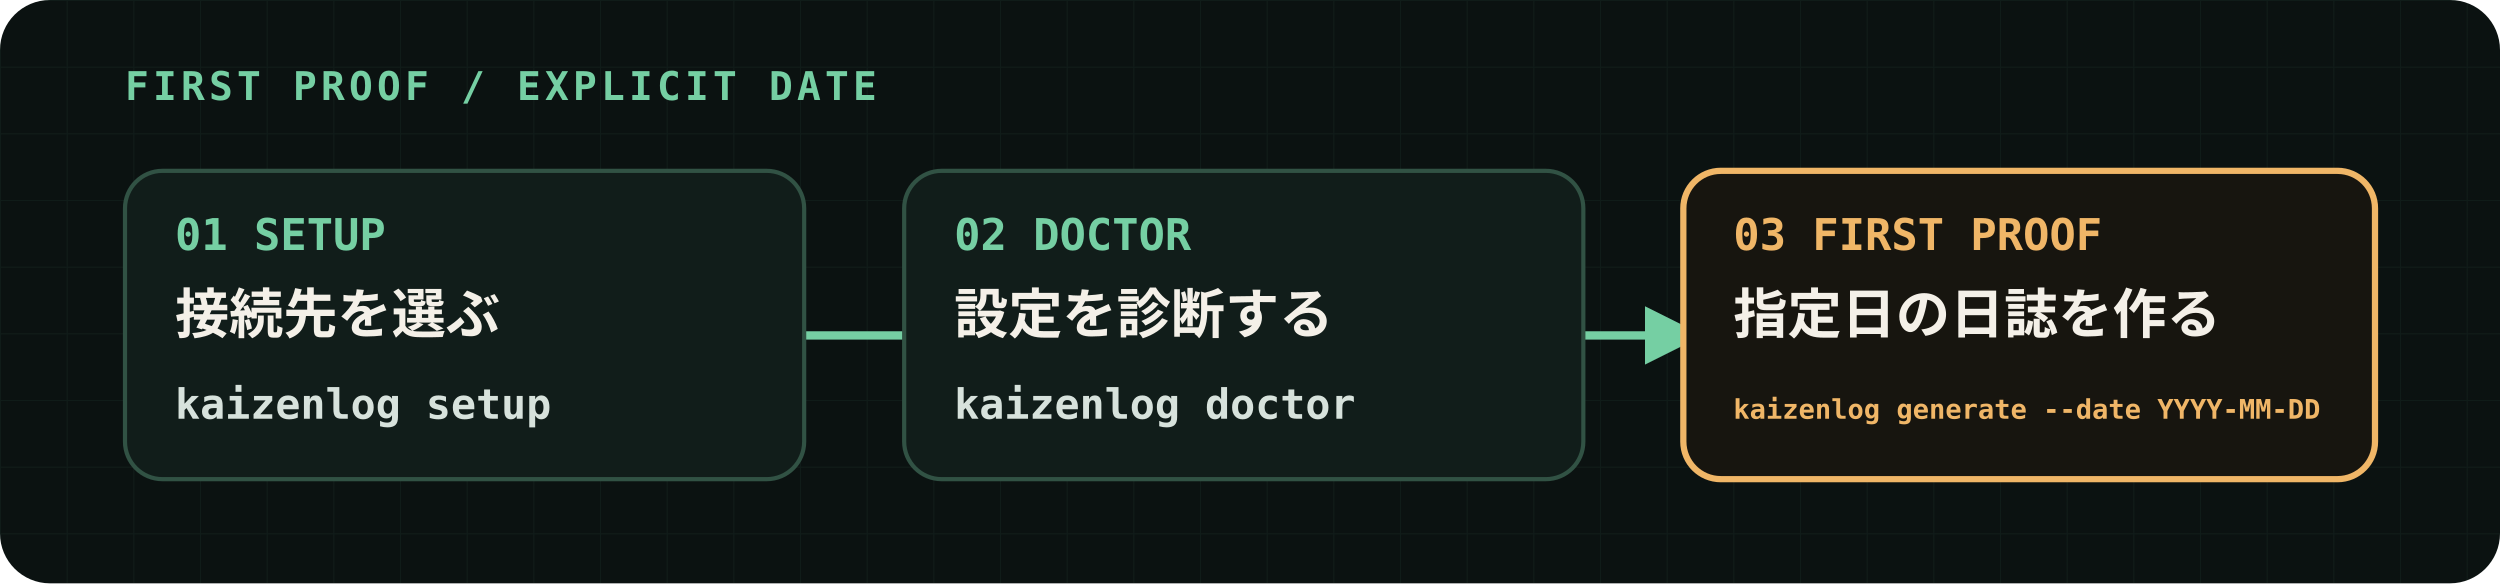
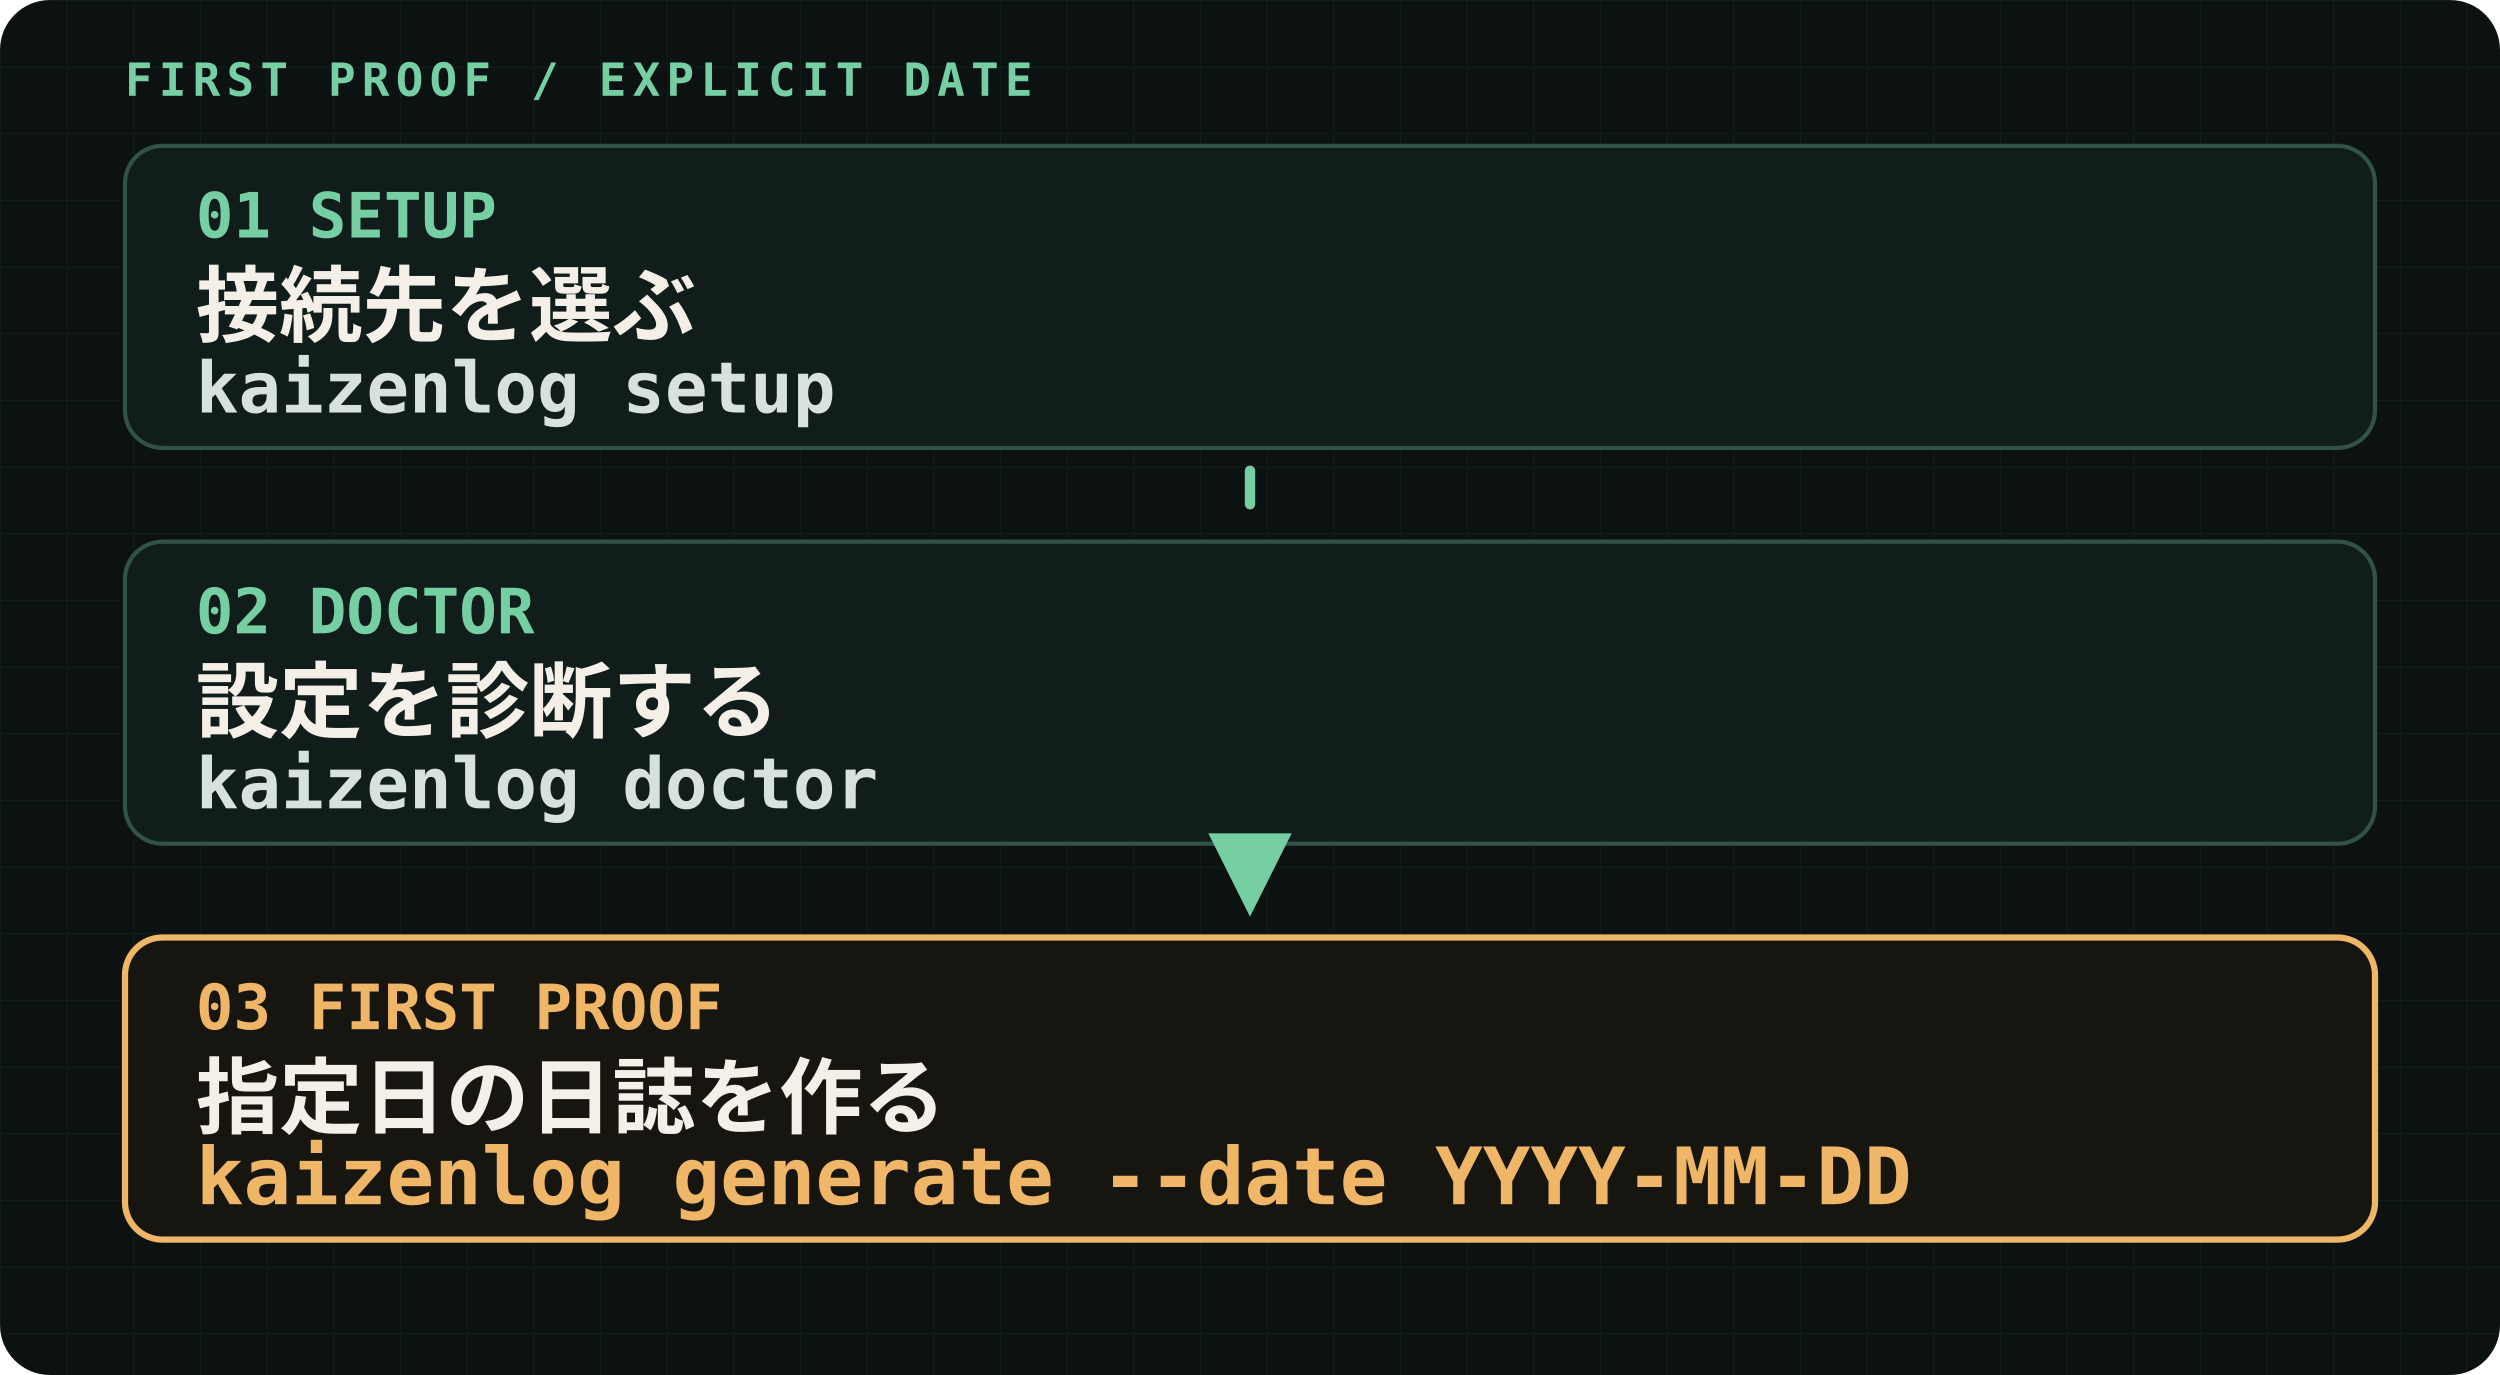
- <svg xmlns="http://www.w3.org/2000/svg" width="1200" height="280" viewBox="0 0 1200 280" role="img" aria-labelledby="title desc">
+ <svg xmlns="http://www.w3.org/2000/svg" width="1200" height="660" viewBox="0 0 1200 660" role="img" aria-labelledby="title desc">
  <defs>
    <pattern id="grid" width="32" height="32" patternUnits="userSpaceOnUse">
      <path d="M32 0H0V32" fill="none" stroke="#75CFA3" stroke-opacity=".055" />
    </pattern>
-     <marker id="arrow" viewBox="0 0 10 10" refX="8" refY="5" markerWidth="7" markerHeight="7" orient="auto">
+     <marker id="arrow" viewBox="0 0 10 10" refX="8" refY="5" markerWidth="8" markerHeight="8" orient="auto">
      <path d="M0 0L10 5L0 10Z" fill="#75CFA3" />
    </marker>
  </defs>
-   <rect width="1200" height="280" rx="24" fill="#0B1211" />
-   <rect width="1200" height="280" rx="24" fill="url(#grid)" />
+   <rect width="1200" height="660" rx="24" fill="#0B1211" />
+   <rect width="1200" height="660" rx="24" fill="url(#grid)" />
  <g font-family="-apple-system, BlinkMacSystemFont, 'Segoe UI', 'Yu Gothic UI', sans-serif">
-     <text x="60" y="48" fill="#75CFA3" font-family="ui-monospace, Consolas, monospace" font-size="19" font-weight="800" letter-spacing="2">FIRST PROOF / EXPLICIT DATE</text>
-     <path d="M386 161H438M760 161H812" stroke="#75CFA3" stroke-width="4" stroke-linecap="round" marker-end="url(#arrow)" />
-     <g transform="translate(60 82)">
-       <rect width="326" height="148" rx="18" fill="#111D1A" stroke="#315244" stroke-width="2" />
-       <text x="24" y="38" fill="#75CFA3" font-family="ui-monospace, Consolas, monospace" font-size="21" font-weight="800">01 SETUP</text>
-       <text x="24" y="78" fill="#F4F0E8" font-size="26" font-weight="700">接続先を選ぶ</text>
-       <text x="24" y="119" fill="#D7E2DC" font-family="ui-monospace, Consolas, monospace" font-size="20" font-weight="700">kaizenlog setup</text>
+     <text x="60" y="46" fill="#75CFA3" font-family="ui-monospace, Consolas, monospace" font-size="22" font-weight="800" letter-spacing="3">FIRST PROOF / EXPLICIT DATE</text>
+     <g transform="translate(60 70)">
+       <rect width="1080" height="145" rx="18" fill="#111D1A" stroke="#315244" stroke-width="2" />
+       <text x="34" y="44" fill="#75CFA3" font-family="ui-monospace, Consolas, monospace" font-size="30" font-weight="800">01 SETUP</text>
+       <text x="34" y="91" fill="#F4F0E8" font-size="40" font-weight="700">接続先を選ぶ</text>
+       <text x="34" y="128" fill="#D7E2DC" font-family="ui-monospace, Consolas, monospace" font-size="34" font-weight="700">kaizenlog setup</text>
    </g>
-     <g transform="translate(434 82)">
-       <rect width="326" height="148" rx="18" fill="#111D1A" stroke="#315244" stroke-width="2" />
-       <text x="24" y="38" fill="#75CFA3" font-family="ui-monospace, Consolas, monospace" font-size="21" font-weight="800">02 DOCTOR</text>
-       <text x="24" y="78" fill="#F4F0E8" font-size="26" font-weight="700">設定を診断する</text>
-       <text x="24" y="119" fill="#D7E2DC" font-family="ui-monospace, Consolas, monospace" font-size="20" font-weight="700">kaizenlog doctor</text>
+     <g transform="translate(60 260)">
+       <rect width="1080" height="145" rx="18" fill="#111D1A" stroke="#315244" stroke-width="2" />
+       <text x="34" y="44" fill="#75CFA3" font-family="ui-monospace, Consolas, monospace" font-size="30" font-weight="800">02 DOCTOR</text>
+       <text x="34" y="91" fill="#F4F0E8" font-size="40" font-weight="700">設定を診断する</text>
+       <text x="34" y="128" fill="#D7E2DC" font-family="ui-monospace, Consolas, monospace" font-size="34" font-weight="700">kaizenlog doctor</text>
    </g>
-     <g transform="translate(808 82)">
-       <rect width="332" height="148" rx="18" fill="#17150F" stroke="#F0B667" stroke-width="3" />
-       <text x="24" y="38" fill="#F0B667" font-family="ui-monospace, Consolas, monospace" font-size="21" font-weight="800">03 FIRST PROOF</text>
-       <text x="24" y="78" fill="#F4F0E8" font-size="26" font-weight="700">指定日の日誌を作る</text>
-       <text x="24" y="119" fill="#F0B667" font-family="ui-monospace, Consolas, monospace" font-size="13" font-weight="700">kaizenlog generate --date YYYY-MM-DD</text>
+     <g transform="translate(60 450)">
+       <rect width="1080" height="145" rx="18" fill="#17150F" stroke="#F0B667" stroke-width="3" />
+       <text x="34" y="44" fill="#F0B667" font-family="ui-monospace, Consolas, monospace" font-size="30" font-weight="800">03 FIRST PROOF</text>
+       <text x="34" y="91" fill="#F4F0E8" font-size="40" font-weight="700">指定日の日誌を作る</text>
+       <text x="34" y="128" fill="#F0B667" font-family="ui-monospace, Consolas, monospace" font-size="38" font-weight="700">kaizenlog generate --date YYYY-MM-DD</text>
    </g>
+     <path d="M600 226V242M600 416V432" fill="none" stroke="#75CFA3" stroke-width="5" stroke-linecap="round" marker-end="url(#arrow)" />
  </g>
</svg>
